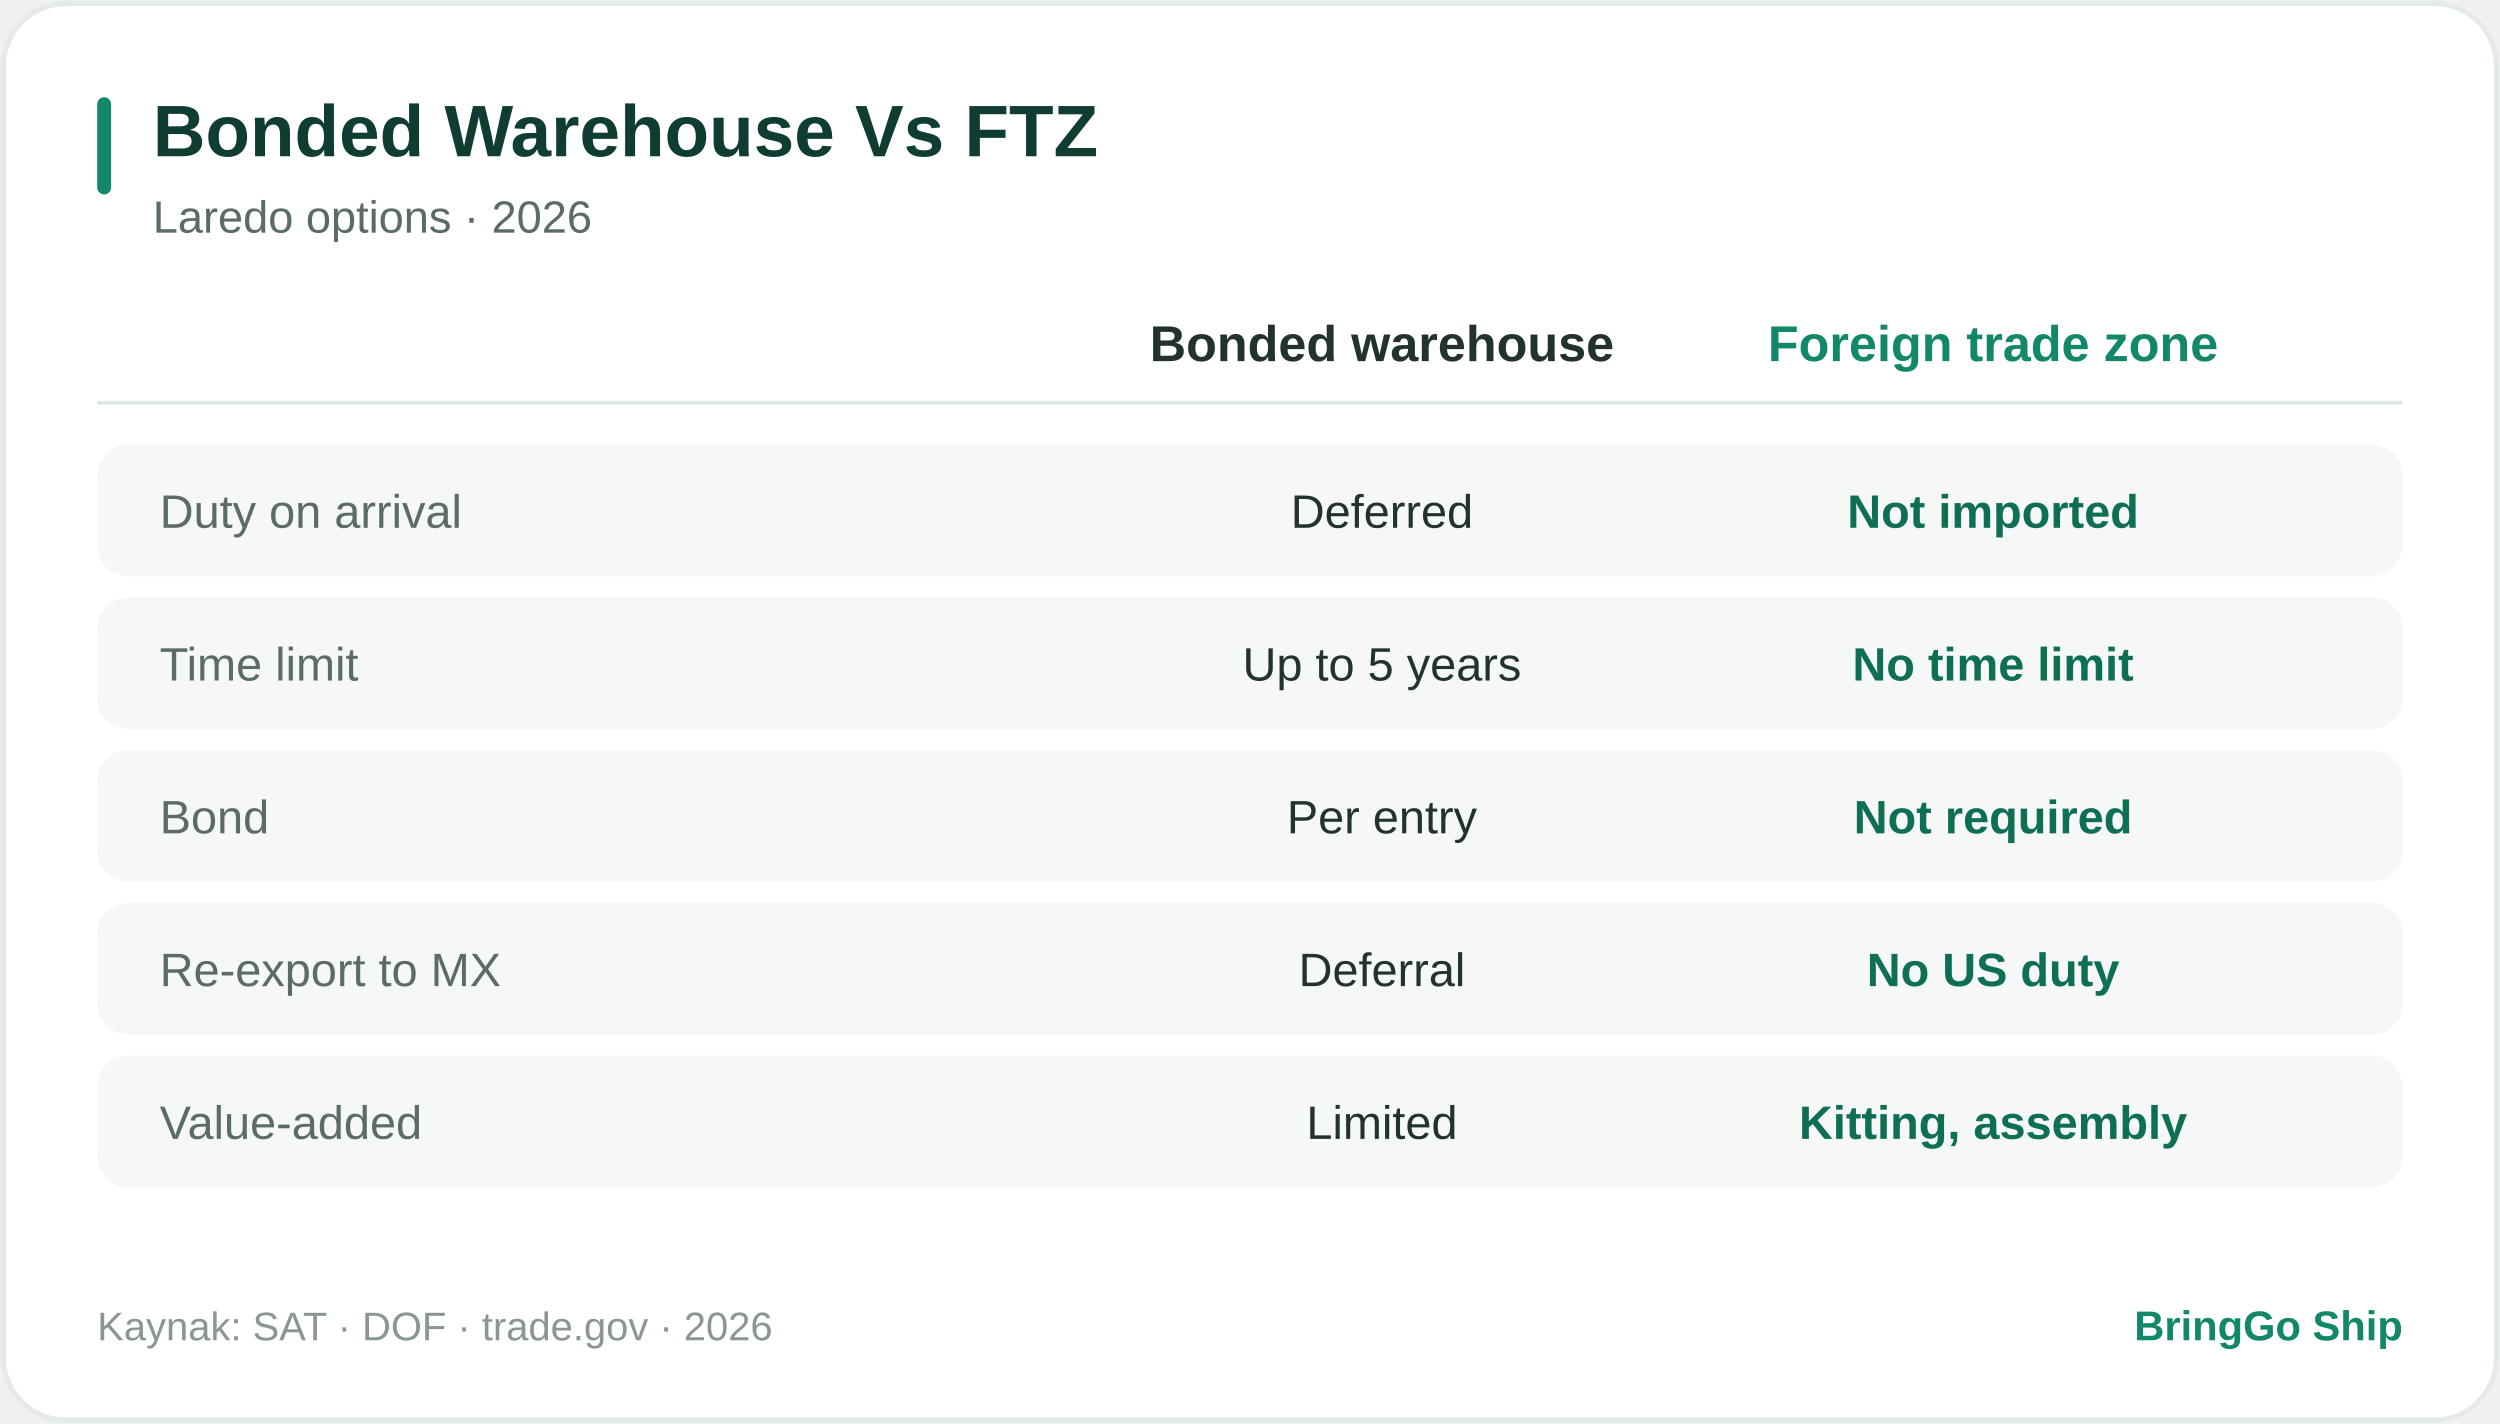
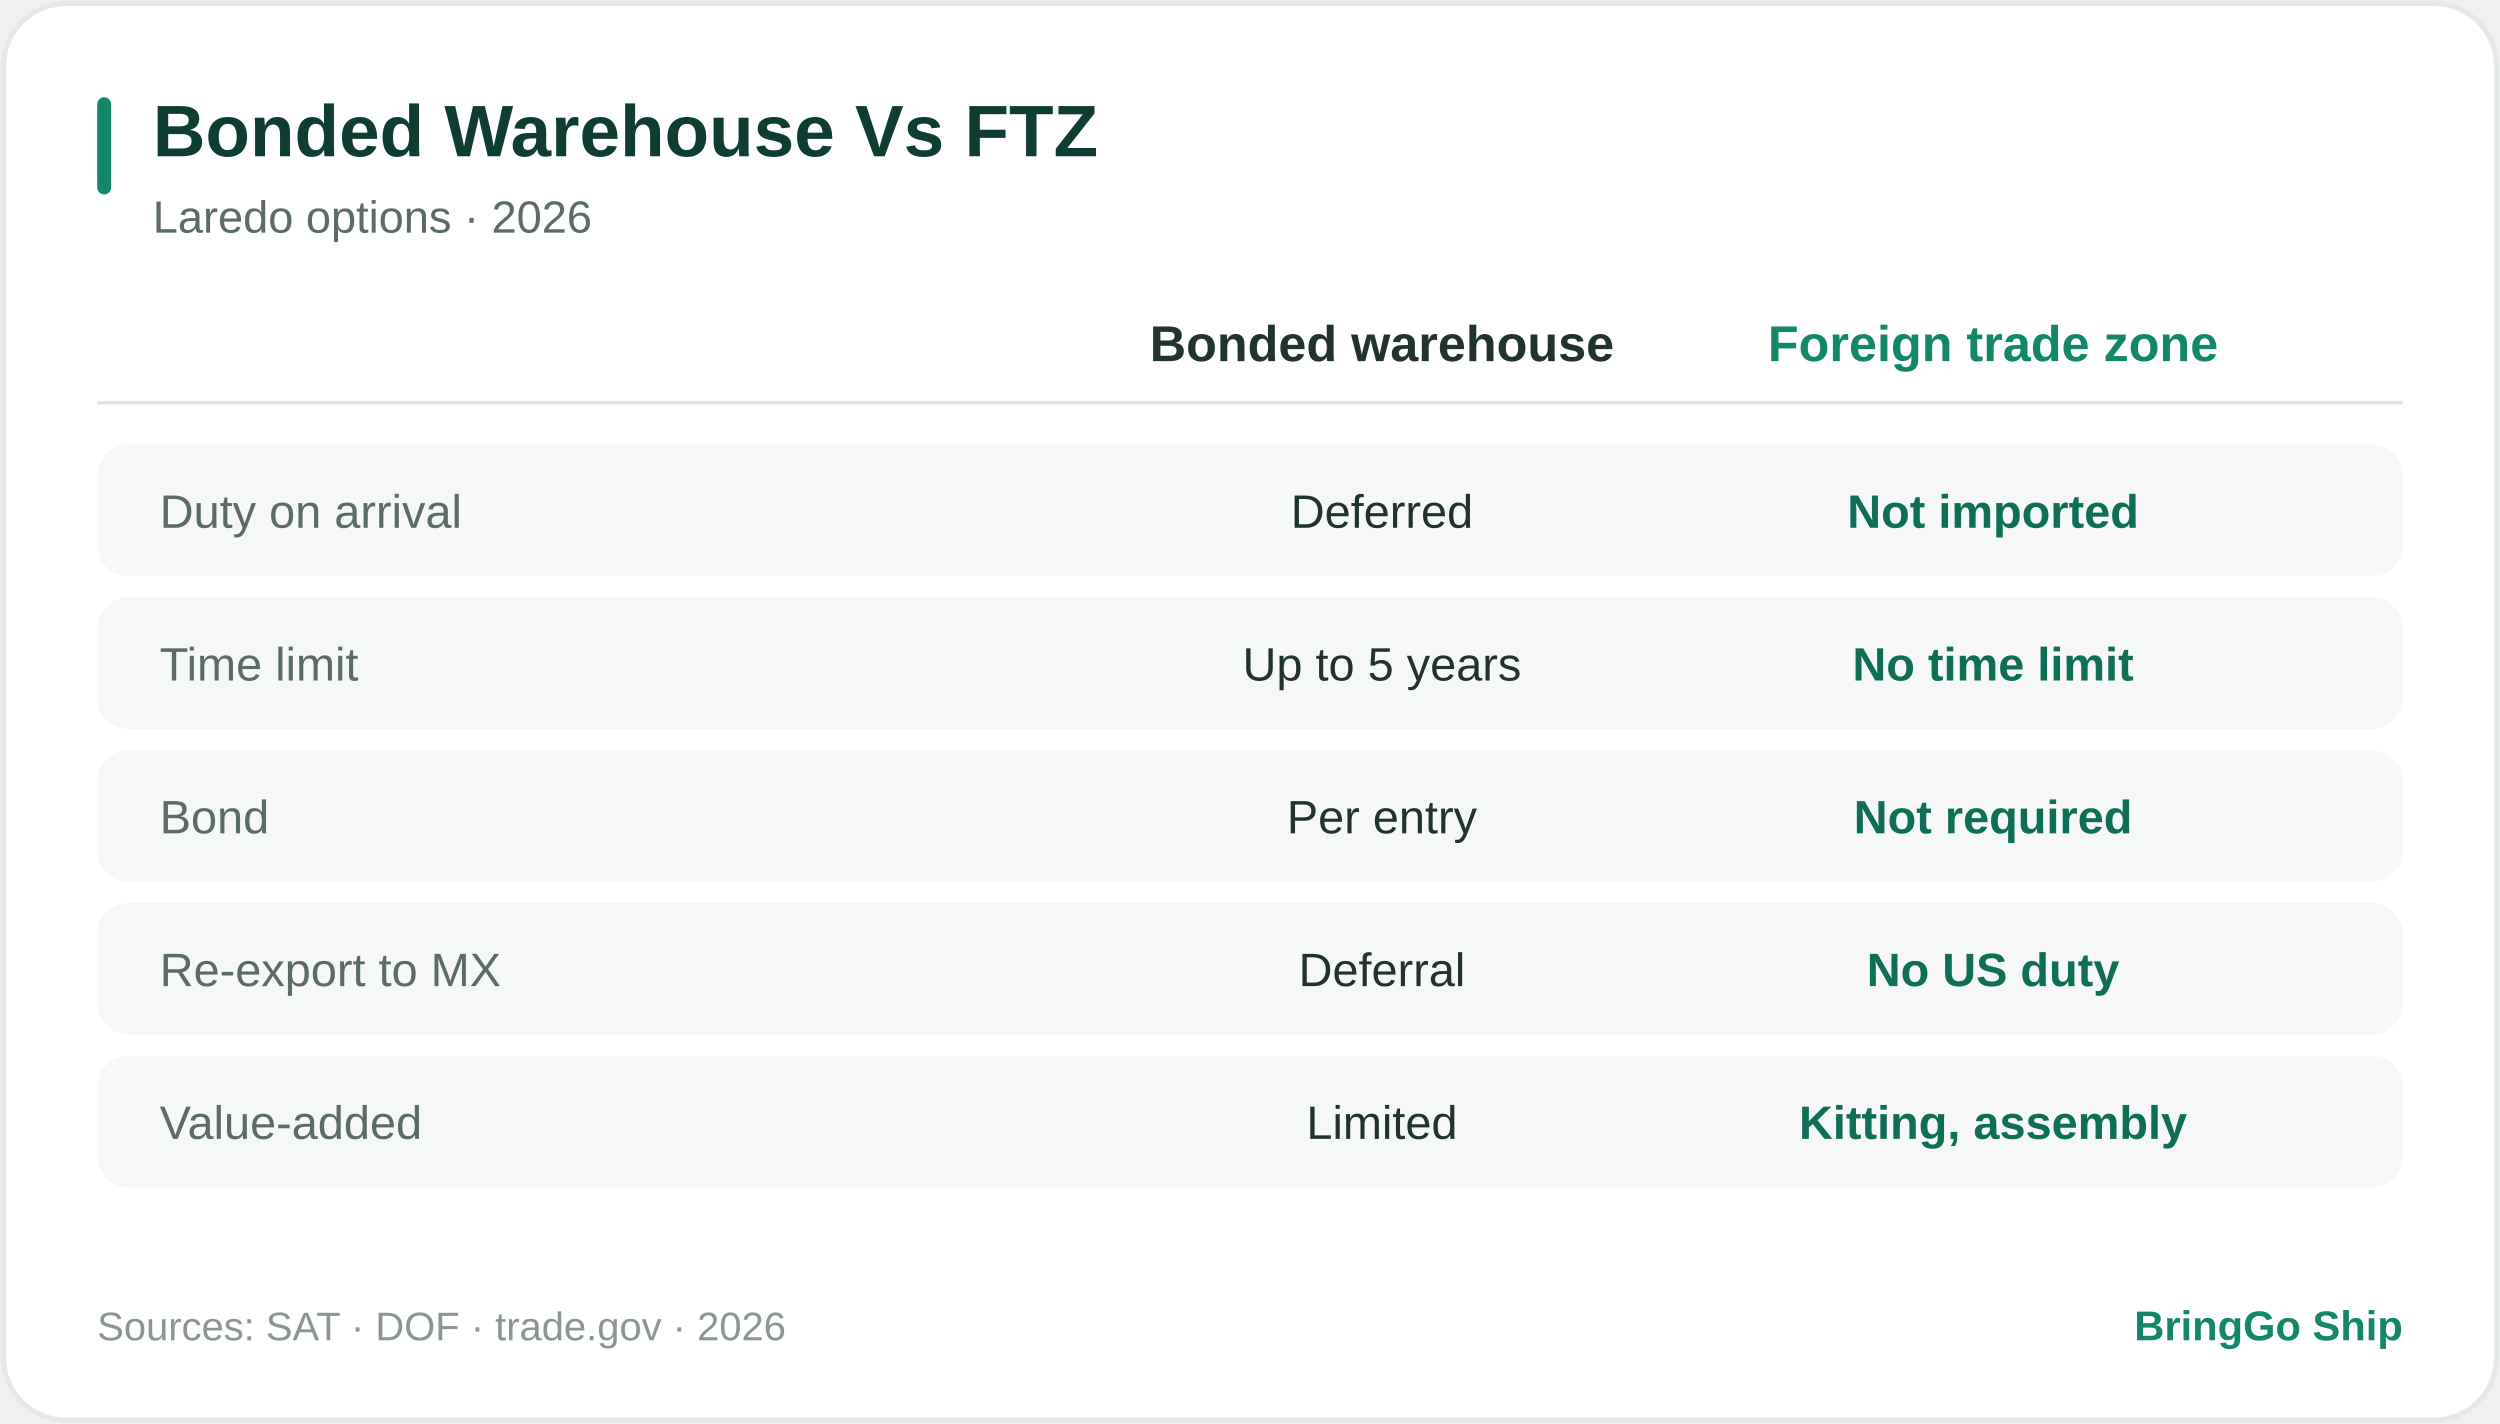
<svg xmlns="http://www.w3.org/2000/svg" width="720" height="410" viewBox="0 0 720 410" role="img">
  <style>
text{font-family:Arial,Helvetica,sans-serif}
.card{fill:#ffffff;stroke:#e4ebe7;stroke-width:1.5}
.row{fill:#f5f8f7}.pill{fill:#E1F5EE}.hi{fill:#1f9d5f}.mut{fill:#eef1f0}
.acc{fill:#12876A}.circ{fill:#12876A}.rd{fill:#fbe9e7}.am{fill:#fbf1dd}.tl{fill:#E1F5EE}.ln{stroke:#dbe6e1}
.tt{fill:#0F3D33;font-weight:bold}.ts{fill:#5b6b66}.tl2{fill:#22332f}
.tv{fill:#0F6E56;font-weight:bold}.tm{fill:#5b6b66;font-weight:bold}.tw{fill:#ffffff;font-weight:bold}
.tf{fill:#8a9691}.tb{fill:#12876A;font-weight:bold}.big{fill:#0F3D33;font-weight:bold}
.trd{fill:#a3392c;font-weight:bold}.tam{fill:#8a5a12;font-weight:bold}.ttl{fill:#0F6E56;font-weight:bold}
@media (prefers-color-scheme:dark){
.card{fill:#16211e;stroke:#2c3a35}
.row{fill:#1d2b27}.pill{fill:#123a2e}.hi{fill:#1f9d5f}.mut{fill:#28352f}
.acc{fill:#2fae7e}.circ{fill:#2fae7e}.rd{fill:#3a201c}.am{fill:#352a15}.tl{fill:#123a2e}
.tt{fill:#d7f2e6}.ts{fill:#8fa79d}.tl2{fill:#cfe0d9}
.tv{fill:#6fe0b0}.tm{fill:#9db3a9}.tw{fill:#ffffff}
.tf{fill:#6d8279}.tb{fill:#57d3a3}.big{fill:#d7f2e6}
.trd{fill:#f0a99e}.tam{fill:#e6c281}.ttl{fill:#6fe0b0}.ln{stroke:#31423c}}
</style>
  <rect x="1" y="1" width="718" height="408" rx="18" class="card" />
  <rect x="28" y="28" width="4" height="28" rx="2" class="acc" />
  <text x="44" y="45" font-size="21" class="tt">Bonded Warehouse Vs FTZ</text>
  <text x="44" y="67" font-size="13" class="ts">Laredo options · 2026</text>
  <g transform="translate(0,88)">
    <text x="398" y="16" text-anchor="middle" font-size="14.5" class="tl2" font-weight="bold">Bonded warehouse</text>
    <text x="574" y="16" text-anchor="middle" font-size="14.5" class="tb" font-weight="bold">Foreign trade zone</text>
    <line x1="28" y1="28" x2="692" y2="28" stroke-width="1" class="ln" />
    <rect x="28" y="40" width="664" height="38" rx="9" class="row" />
    <text x="46" y="64" font-size="13.5" class="ts">Duty on arrival</text>
    <text x="398" y="64" text-anchor="middle" font-size="13.5" class="tl2">Deferred</text>
    <text x="574" y="64" text-anchor="middle" font-size="13.5" class="tv" font-weight="bold">Not imported</text>
    <rect x="28" y="84" width="664" height="38" rx="9" class="row" />
    <text x="46" y="108" font-size="13.5" class="ts">Time limit</text>
    <text x="398" y="108" text-anchor="middle" font-size="13.5" class="tl2">Up to 5 years</text>
    <text x="574" y="108" text-anchor="middle" font-size="13.5" class="tv" font-weight="bold">No time limit</text>
    <rect x="28" y="128" width="664" height="38" rx="9" class="row" />
    <text x="46" y="152" font-size="13.5" class="ts">Bond</text>
    <text x="398" y="152" text-anchor="middle" font-size="13.5" class="tl2">Per entry</text>
    <text x="574" y="152" text-anchor="middle" font-size="13.5" class="tv" font-weight="bold">Not required</text>
    <rect x="28" y="172" width="664" height="38" rx="9" class="row" />
    <text x="46" y="196" font-size="13.5" class="ts">Re-export to MX</text>
    <text x="398" y="196" text-anchor="middle" font-size="13.5" class="tl2">Deferral</text>
    <text x="574" y="196" text-anchor="middle" font-size="13.5" class="tv" font-weight="bold">No US duty</text>
    <rect x="28" y="216" width="664" height="38" rx="9" class="row" />
    <text x="46" y="240" font-size="13.5" class="ts">Value-added</text>
    <text x="398" y="240" text-anchor="middle" font-size="13.5" class="tl2">Limited</text>
    <text x="574" y="240" text-anchor="middle" font-size="13.5" class="tv" font-weight="bold">Kitting, assembly</text>
  </g>
-   <text x="28" y="386" font-size="11.5" class="tf">Kaynak: SAT · DOF · trade.gov · 2026</text>
+   <text x="28" y="386" font-size="11.5" class="tf">Sources: SAT · DOF · trade.gov · 2026</text>
  <text x="692" y="386" text-anchor="end" font-size="12" class="tb">BringGo Ship</text>
</svg>
